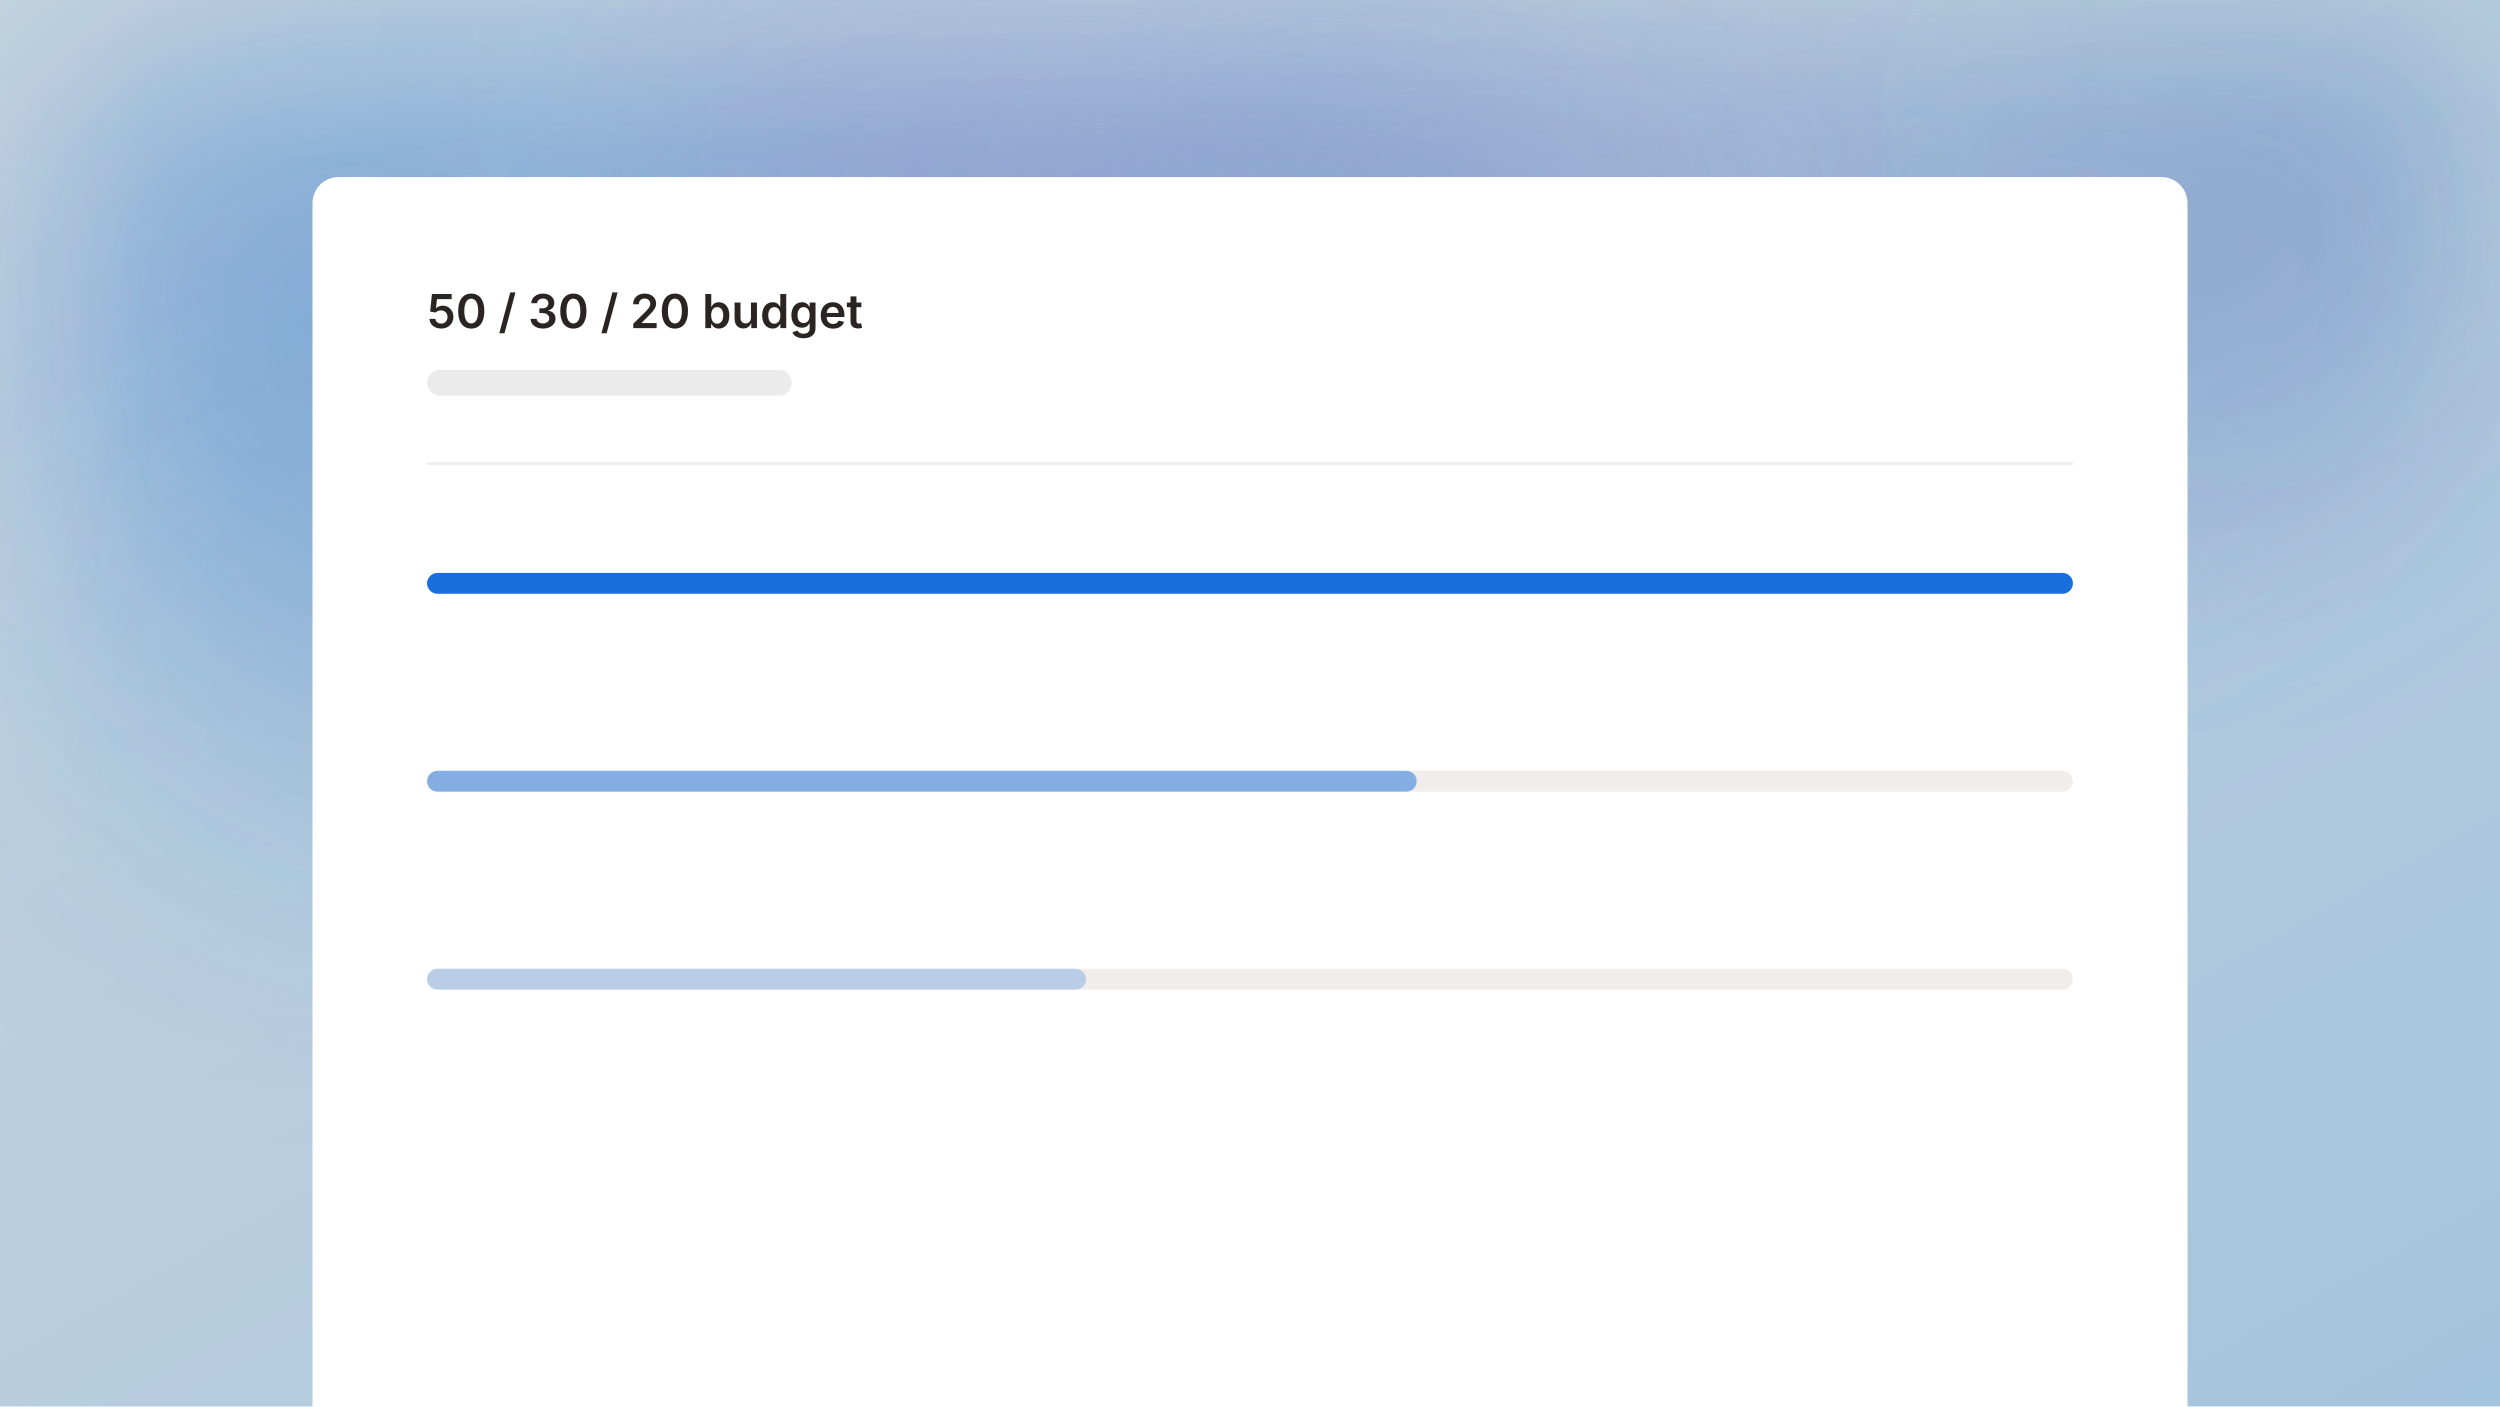
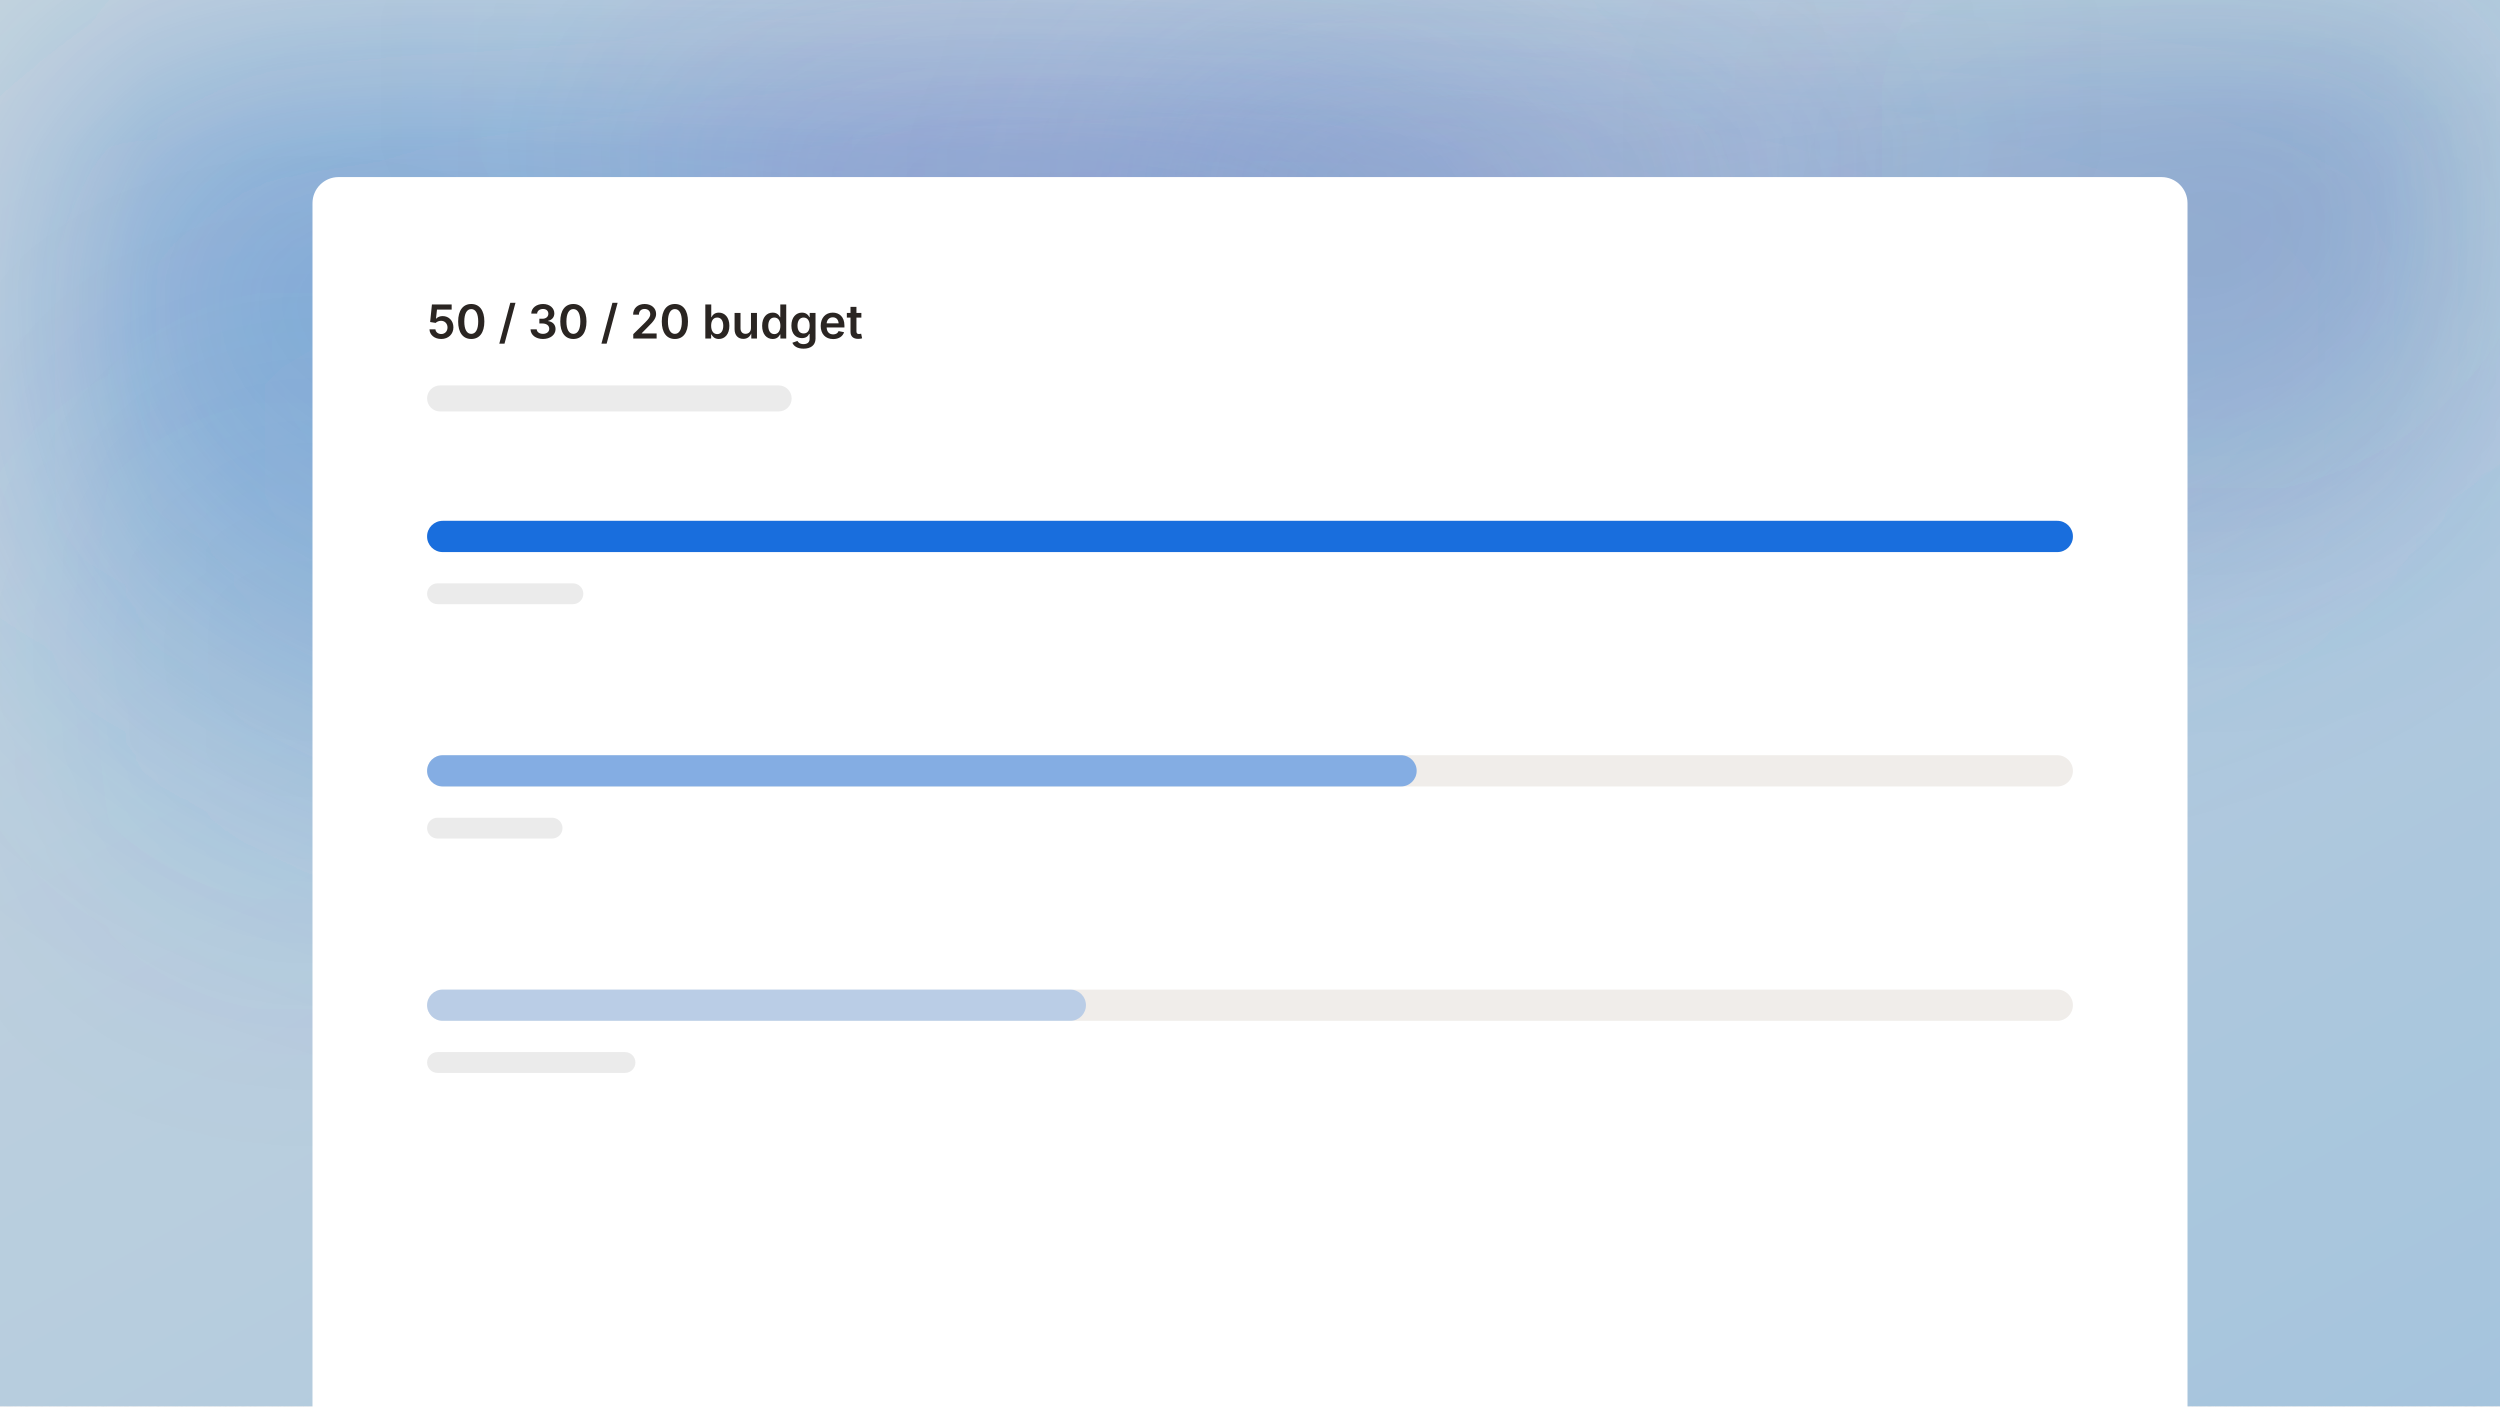
<svg xmlns="http://www.w3.org/2000/svg" width="960" height="540" viewBox="0 0 960 540">
  <defs>
    <linearGradient id="bg" x1="0%" y1="0%" x2="100%" y2="100%">
      <stop offset="0%" stop-color="#E3F2FD" />
      <stop offset="100%" stop-color="#BBDEFB" />
    </linearGradient>
    <linearGradient id="blob1" x1="0%" y1="0%" x2="100%" y2="100%">
      <stop offset="0%" stop-color="#196EDD" stop-opacity="0.5" />
      <stop offset="100%" stop-color="#64B5F6" stop-opacity="0.25" />
    </linearGradient>
    <linearGradient id="blob2" x1="100%" y1="0%" x2="0%" y2="100%">
      <stop offset="0%" stop-color="#1259B8" stop-opacity="0.35" />
      <stop offset="100%" stop-color="#90CAF9" stop-opacity="0.15" />
    </linearGradient>
    <linearGradient id="blob3" x1="0%" y1="100%" x2="100%" y2="0%">
      <stop offset="0%" stop-color="#7E57C2" stop-opacity="0.3" />
      <stop offset="100%" stop-color="#CE93D8" stop-opacity="0.1" />
    </linearGradient>
    <filter id="blur1" x="-50%" y="-50%" width="200%" height="200%">
      <feGaussianBlur stdDeviation="60" />
    </filter>
    <filter id="blur2" x="-50%" y="-50%" width="200%" height="200%">
      <feGaussianBlur stdDeviation="45" />
    </filter>
    <filter id="blur3" x="-50%" y="-50%" width="200%" height="200%">
      <feGaussianBlur stdDeviation="55" />
    </filter>
    <filter id="grain">
      <feTurbulence type="fractalNoise" baseFrequency="0.65" numOctaves="3" stitchTiles="stitch" />
      <feColorMatrix type="saturate" values="0" />
      <feBlend in="SourceGraphic" mode="multiply" />
    </filter>
  </defs>
  <rect width="960" height="540" fill="url(#bg)" />
  <ellipse cx="300" cy="120" rx="300" ry="180" fill="url(#blob1)" filter="url(#blur1)" />
  <ellipse cx="700" cy="80" rx="260" ry="160" fill="url(#blob2)" filter="url(#blur2)" />
  <ellipse cx="480" cy="30" rx="220" ry="140" fill="url(#blob3)" filter="url(#blur3)" />
  <circle cx="120" cy="250" r="120" fill="#196EDD" fill-opacity="0.06" filter="url(#blur2)" />
  <circle cx="850" cy="60" r="130" fill="#7E57C2" fill-opacity="0.08" filter="url(#blur3)" />
  <rect width="960" height="540" filter="url(#grain)" opacity="0.12" />
  <rect x="120" y="68" width="720" height="490" rx="10" fill="white" />
-   <text x="164" y="126" font-family="system-ui, -apple-system, sans-serif" font-size="18" font-weight="600" fill="#2A2522">50 / 30 / 20 budget</text>
-   <rect x="164" y="142" width="140" height="10" rx="5" fill="#EBEBEB" />
-   <line x1="164" y1="178" x2="796" y2="178" stroke="#F0EDEA" stroke-width="1" />
-   <rect x="164" y="220" width="632" height="8" rx="4" fill="#F0EDEA" />
-   <rect x="164" y="220" width="632" height="8" rx="4" fill="#196EDD" />
-   <rect x="164" y="296" width="632" height="8" rx="4" fill="#F0EDEA" />
-   <rect x="164" y="296" width="380" height="8" rx="4" fill="#196EDD" fill-opacity="0.5" />
-   <rect x="164" y="372" width="632" height="8" rx="4" fill="#F0EDEA" />
-   <rect x="164" y="372" width="253" height="8" rx="4" fill="#196EDD" fill-opacity="0.25" />
+   <text x="164" y="130" font-family="system-ui, -apple-system, sans-serif" font-size="18" font-weight="600" fill="#2A2522">50 / 30 / 20 budget</text>
+   <rect x="164" y="148" width="140" height="10" rx="5" fill="#EBEBEB" />
+   <rect x="164" y="200" width="632" height="12" rx="6" fill="#F0EDEA" />
+   <rect x="164" y="200" width="632" height="12" rx="6" fill="#196EDD" />
+   <rect x="164" y="290" width="632" height="12" rx="6" fill="#F0EDEA" />
+   <rect x="164" y="290" width="380" height="12" rx="6" fill="#196EDD" fill-opacity="0.5" />
+   <rect x="164" y="380" width="632" height="12" rx="6" fill="#F0EDEA" />
+   <rect x="164" y="380" width="253" height="12" rx="6" fill="#196EDD" fill-opacity="0.25" />
+   <rect x="164" y="224" width="60" height="8" rx="4" fill="#EBEBEB" />
+   <rect x="164" y="314" width="52" height="8" rx="4" fill="#EBEBEB" />
+   <rect x="164" y="404" width="80" height="8" rx="4" fill="#EBEBEB" />
</svg>
